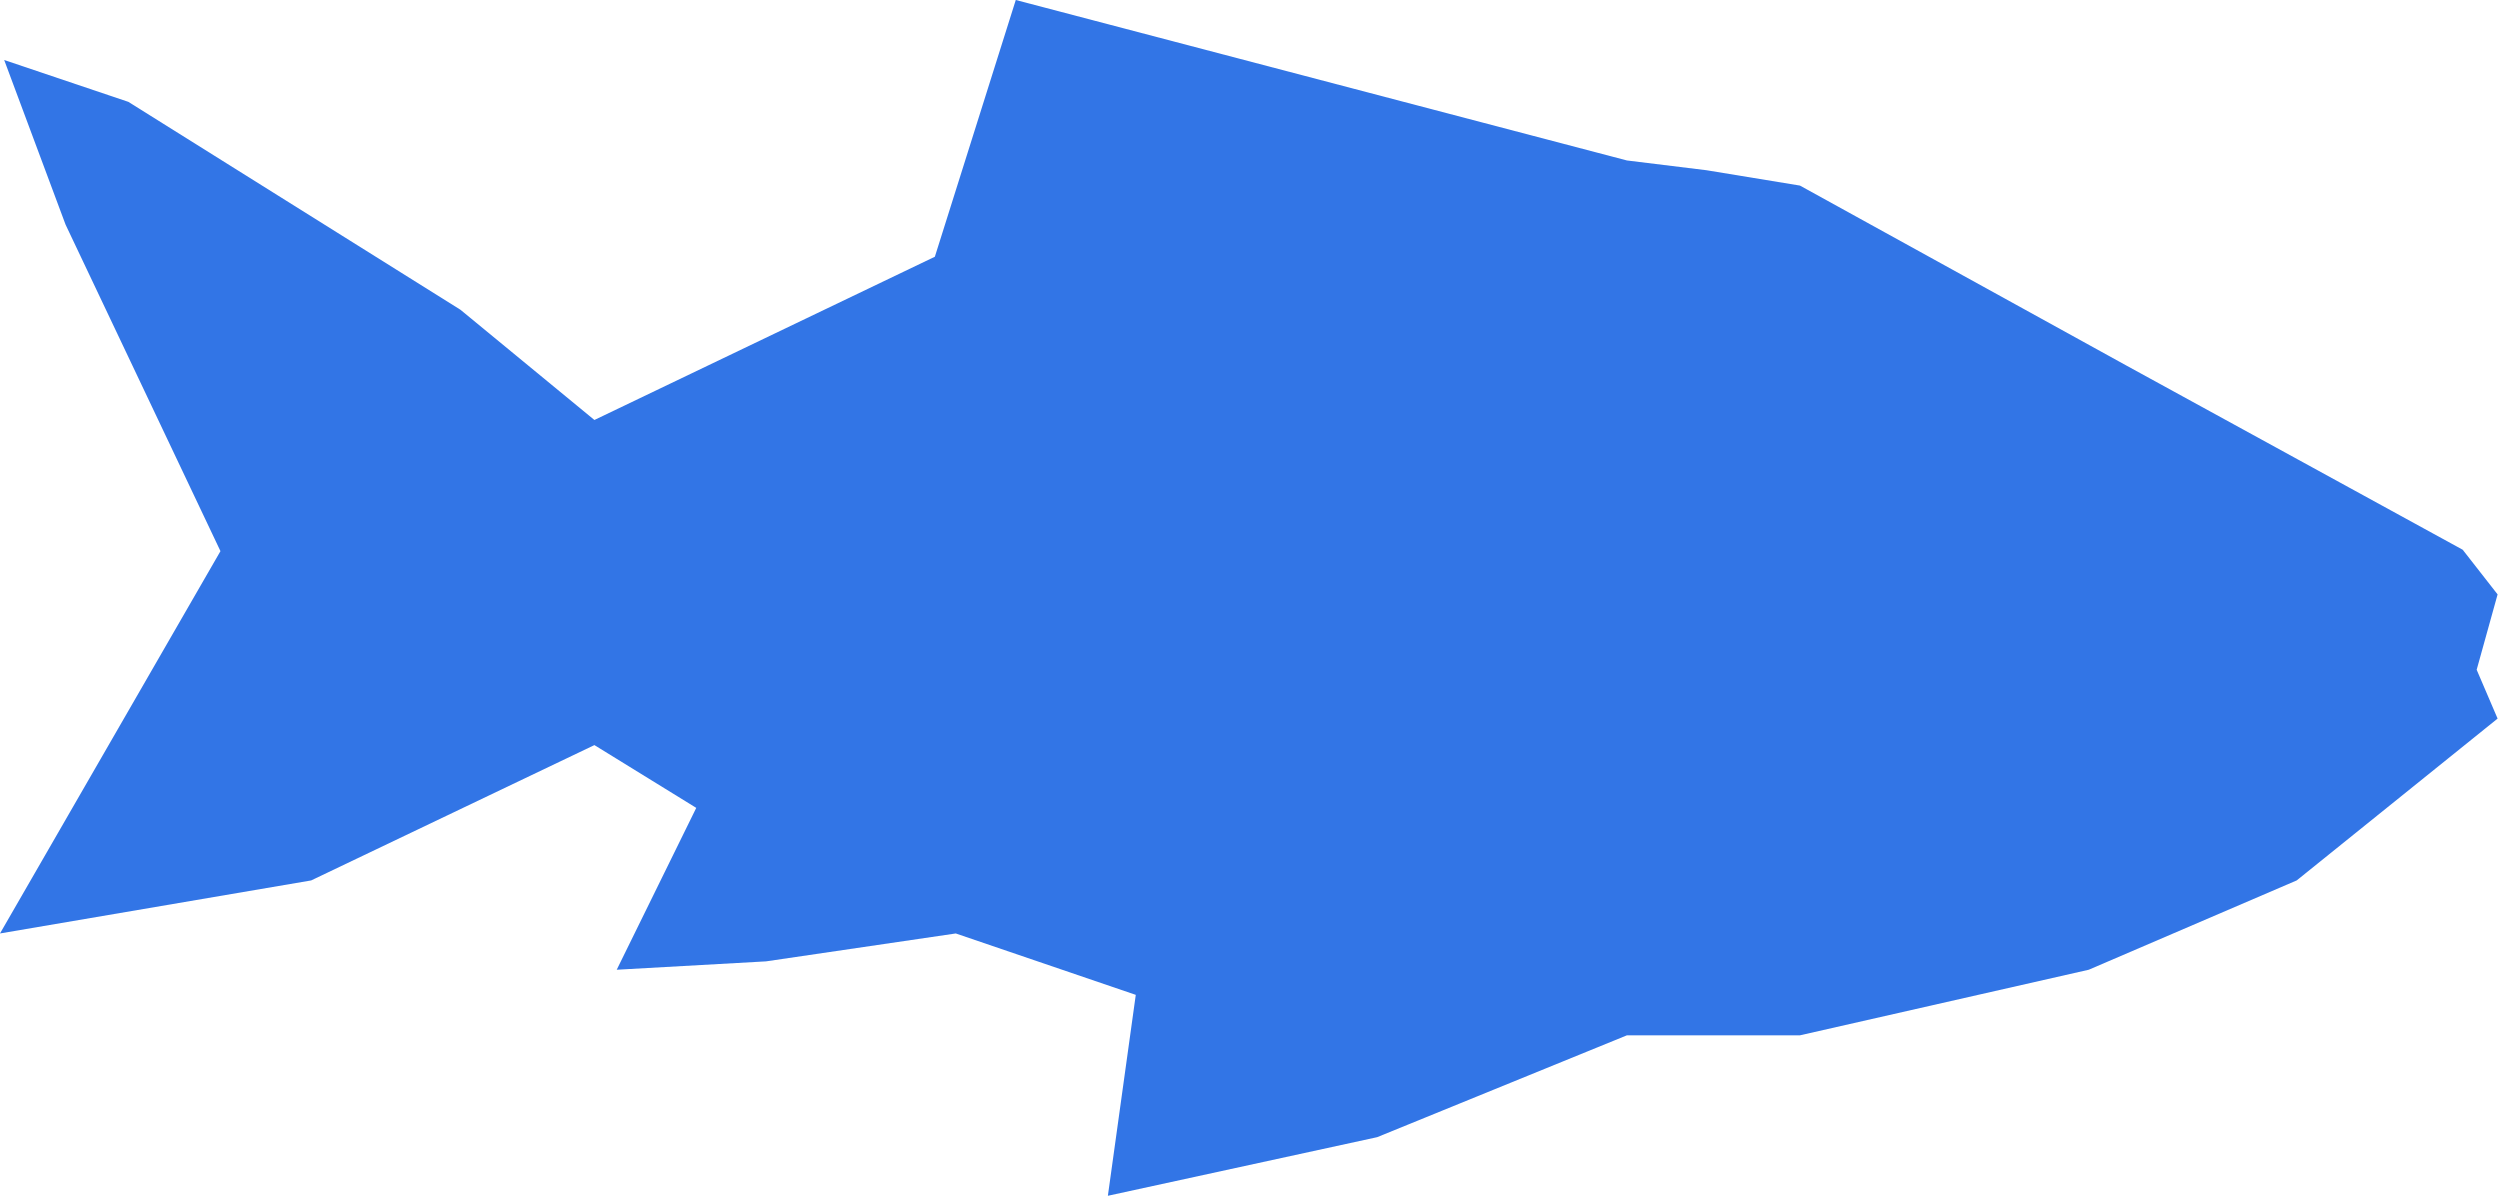
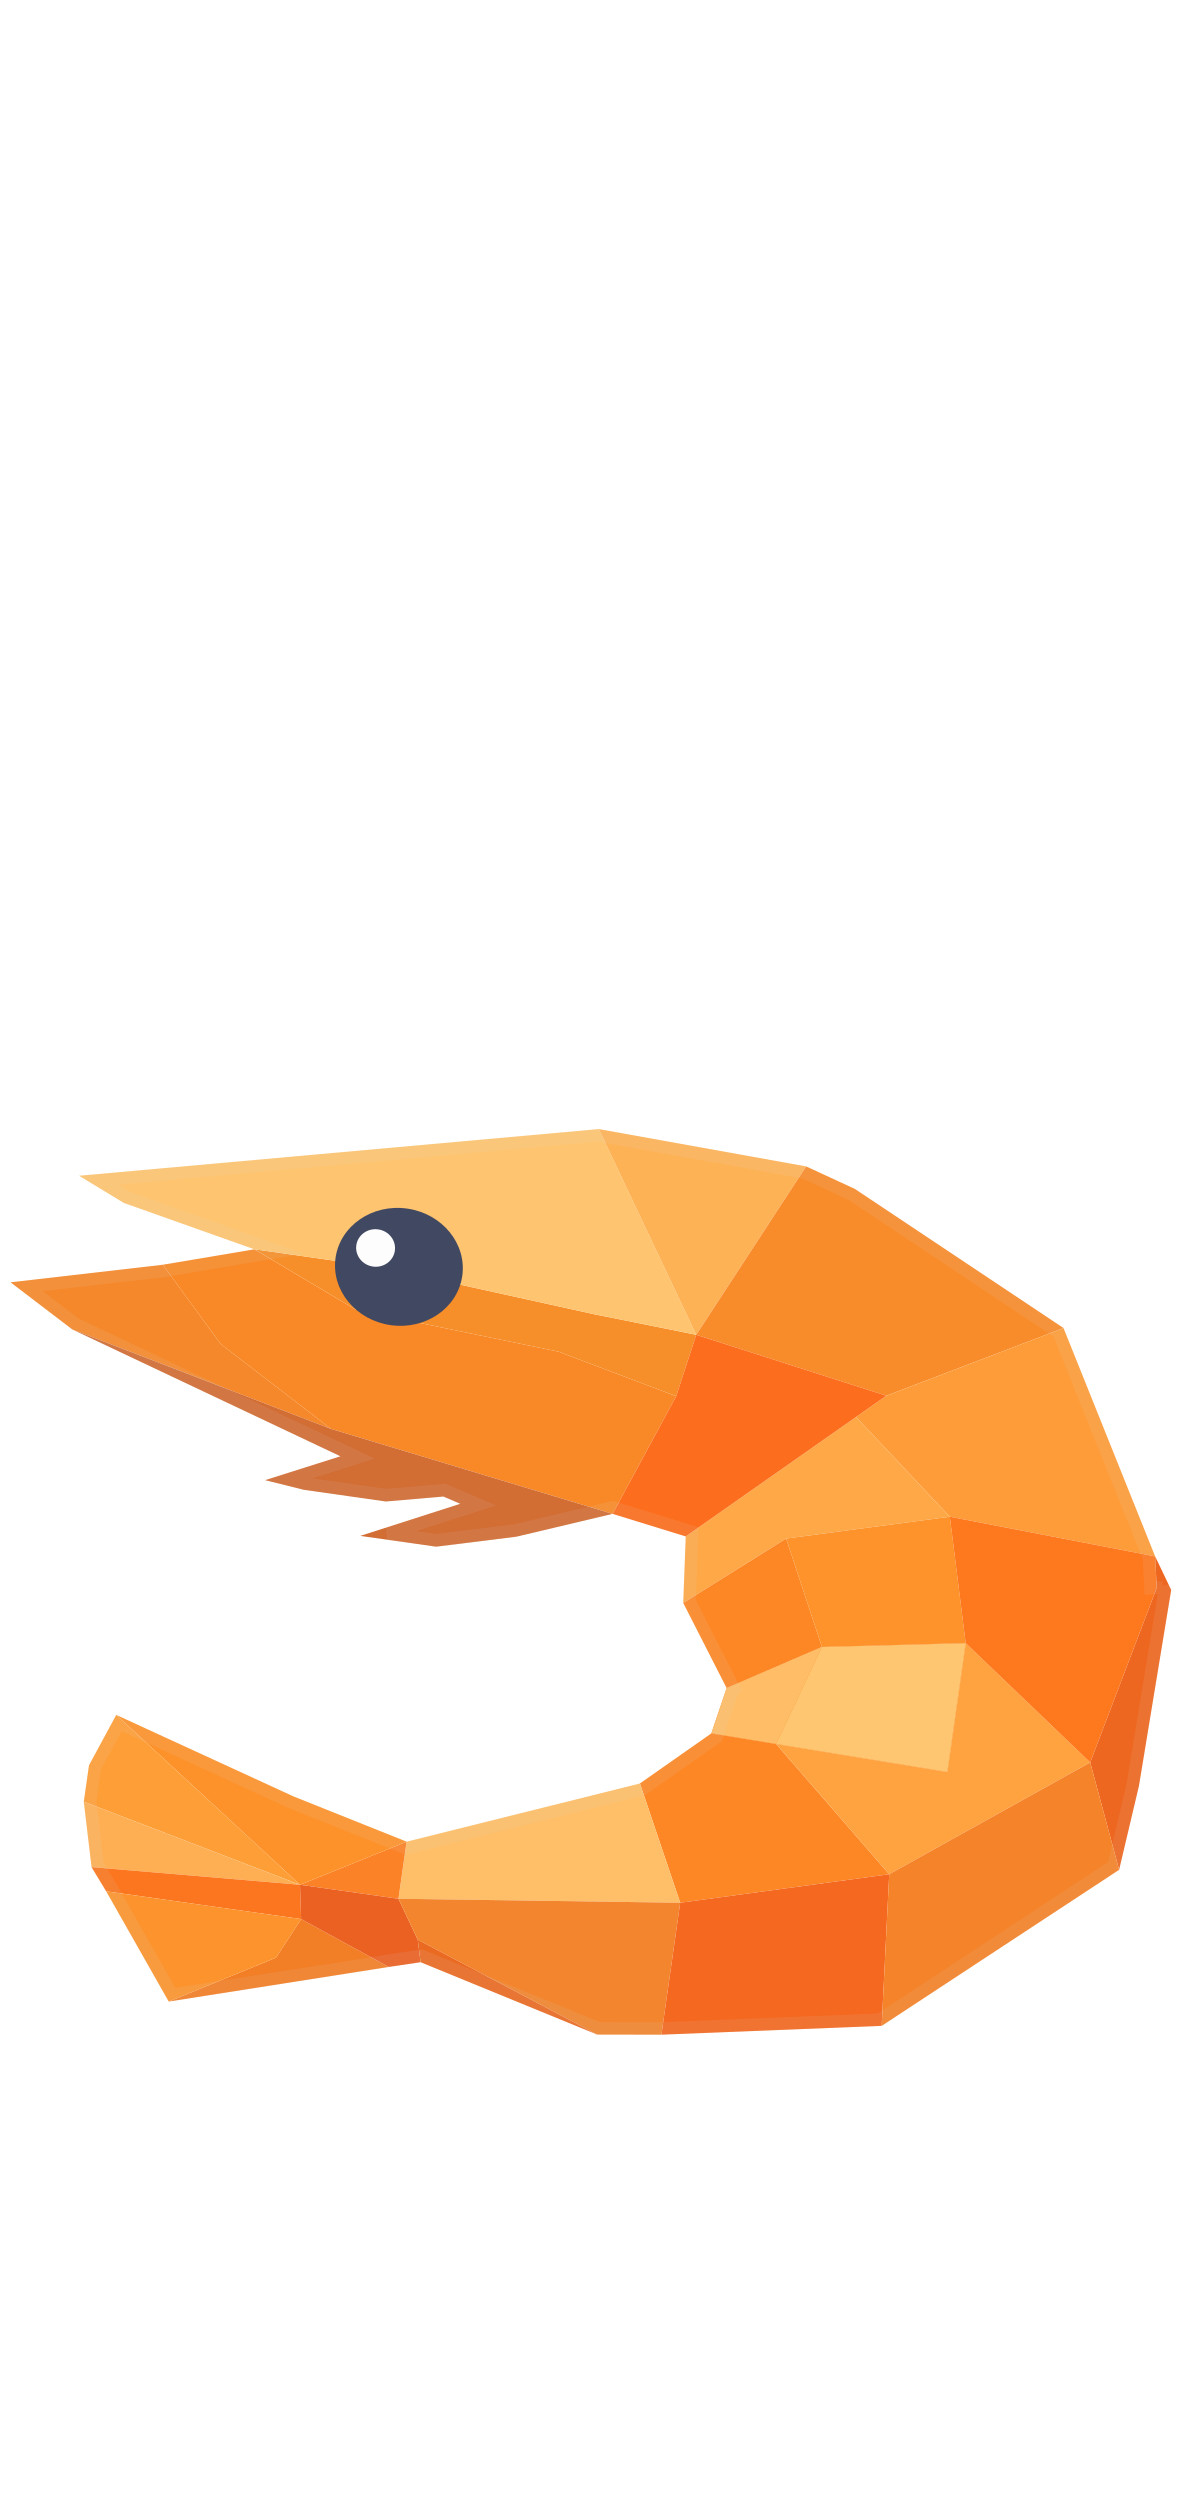
- <svg xmlns="http://www.w3.org/2000/svg" width="321" height="154" viewBox="0 0 321 154" fill="none">
-   <path d="M16.483 13.079L0.537 7.704L8.42 28.844L28.307 70.767L0 119.856L39.952 113.048L76.321 95.67L89.399 103.732L79.187 124.514L98.357 123.439L122.723 119.856L145.834 127.739L142.251 153.538L176.828 146.013L208.897 132.935H231.113L268.198 124.514L294.893 113.048L320.691 92.266L318.004 85.996L320.691 76.321L316.212 70.588L273.035 46.939L231.113 23.828L219.109 21.857L208.897 20.603L130.426 0L120.035 32.965L76.321 53.926L59.122 39.773L16.483 13.079Z" fill="#3275E6" />
+ <svg xmlns="http://www.w3.org/2000/svg" width="96" height="200" viewBox="0 0 96 200" fill="none">
+   <path d="M26.485 114.313L5.784 106.355L0.844 102.585L13.027 101.18L17.657 107.522L26.485 114.313Z" fill="#F5882A" />
+   <path d="M17.655 107.522L26.484 114.313L49.004 121.109L54.095 111.695L44.672 108.131L28.481 104.784L20.351 99.946L13.025 101.18L17.655 107.522Z" fill="#F88926" />
+   <path d="M5.783 106.355L26.484 114.313L49.005 121.109L41.316 122.935L34.893 123.736L28.819 122.871L36.821 120.303L35.465 119.723L30.87 120.12L24.308 119.185L21.208 118.412L27.235 116.503L5.783 106.355Z" fill="#D26D34" />
+   <path d="M28.482 104.784L20.352 99.945L30.629 101.409L47.461 105.125L55.697 106.784L54.096 111.695L44.672 108.131L28.482 104.784Z" fill="#F68F29" />
+   <path d="M9.908 96.236L20.352 99.945L30.63 101.409L47.462 105.125L55.698 106.784L47.903 90.327L6.329 94.06L9.908 96.236Z" fill="#FEC46F" />
+   <path d="M55.697 106.784L47.902 90.327L64.491 93.314L55.697 106.784Z" fill="#FEB256" />
+   <path d="M68.401 95.121L64.491 93.314L55.698 106.784L70.907 111.658L85.081 106.246L68.401 95.121Z" fill="#F88C2B" />
+   <path d="M85.081 106.246L92.411 124.512L75.987 121.34L68.48 113.361L70.908 111.658L85.081 106.246Z" fill="#FE9C39" />
+   <path d="M54.859 122.915L54.658 128.233L62.891 123.086L75.987 121.34L68.479 113.361L54.859 122.915Z" fill="#FEA847" />
+   <path d="M58.133 135.048L54.659 128.234L62.892 123.086L65.755 131.758L58.133 135.048Z" fill="#FD8725" />
+   <path d="M58.132 135.047L56.907 138.67L75.788 141.76L77.256 131.451L65.753 131.758L58.132 135.047Z" fill="#FD8725" />
+   <path d="M58.133 135.048L56.908 138.67L62.091 139.519L65.754 131.758L58.133 135.048Z" fill="#FEBD66" />
+   <path d="M77.256 131.451L75.788 141.76L62.09 139.518L65.753 131.758L77.256 131.451Z" fill="#FEC671" />
+   <path d="M71.136 149.938L54.416 152.219L51.194 142.678L56.908 138.67L62.091 139.519L71.136 149.938Z" fill="#FD8725" />
+   <path d="M31.878 151.903L54.416 152.219L51.194 142.679L32.529 147.334L31.878 151.903Z" fill="#FEBF68" />
+   <path d="M31.876 151.903L24 150.781L32.527 147.334L31.876 151.903Z" fill="#FC8227" />
+   <path d="M9.3 137.195L24.001 150.781L32.529 147.334L23.48 143.715L9.3 137.195Z" fill="#FD922A" />
+   <path d="M9.3 137.195L24.002 150.781L6.704 144.139L7.119 141.224L9.3 137.195Z" fill="#FE9E37" />
+   <path d="M24.001 150.781L6.703 144.139L7.324 149.371L24.001 150.781Z" fill="#FEAF54" />
+   <path d="M8.495 151.306L7.324 149.371L24 150.782L24.091 153.527L8.495 151.306Z" fill="#FB761E" />
+   <path d="M31.101 157.355L24.092 153.527L22.083 156.613L13.496 160.124L31.101 157.355Z" fill="#F27E26" />
+   <path d="M22.085 156.613L13.498 160.124L8.497 151.306L24.094 153.527L22.085 156.613Z" fill="#FC932D" />
+   <path d="M31.877 151.903L24 150.782L24.091 153.527L31.1 157.355L33.645 156.977L33.42 155.177L31.877 151.903Z" fill="#EA6122" />
+   <path d="M31.877 151.903L54.416 152.219L52.913 162.775L47.77 162.765L33.42 155.177L31.877 151.903Z" fill="#F2852D" />
+   <path d="M33.421 155.177L33.647 156.977L47.771 162.765L33.421 155.177Z" fill="#EA6A21" />
+   <path d="M71.137 149.939L54.417 152.219L52.914 162.774L70.535 162.069L71.137 149.939Z" fill="#F4681F" />
+   <path d="M71.136 149.939L62.092 139.519L75.789 141.761L77.257 131.451L87.218 140.995L71.136 149.939Z" fill="#FEA340" />
+   <path d="M75.988 121.34L77.257 131.451L65.754 131.758L62.892 123.086L75.988 121.34Z" fill="#FD932A" />
+   <path d="M87.216 140.994L92.539 127.03L92.411 124.512L75.987 121.34L77.256 131.451L87.216 140.994Z" fill="#FE781D" />
+   <path d="M87.217 140.995L92.54 127.03L92.412 124.512L93.696 127.195L91.116 142.869L89.53 149.583L87.217 140.995Z" fill="#EE6720" />
+   <path d="M87.217 140.995L71.136 149.939L70.534 162.069L89.531 149.583L87.217 140.995Z" fill="#F48329" />
+   <path d="M70.907 111.658L54.859 122.915L49.005 121.109L54.096 111.695L55.697 106.784L70.907 111.658Z" fill="#FC6E1D" />
+   <ellipse cx="31.913" cy="101.349" rx="5.12" ry="4.709" transform="rotate(8.10415 31.9129 101.349)" fill="#414962" />
+   <ellipse cx="30.047" cy="99.838" rx="1.557" ry="1.501" transform="rotate(8.10415 30.0466 99.8377)" fill="#FEFDFE" />
+   <path opacity="0.1" d="M64.338 93.793L68.157 95.559L84.674 106.576L91.915 124.621L92.039 127.055L93.038 127.005L93.036 126.975L93.177 127.267L90.625 142.771L89.088 149.273L70.374 161.574L52.894 162.274H52.871L47.869 162.265L33.836 156.514L33.707 156.461L33.573 156.482L31.026 156.86L31.028 156.879L13.761 159.576L8.931 151.06L8.928 151.053L8.924 151.047L7.807 149.203L7.206 144.146L7.6 141.382L9.515 137.845L23.27 144.169L23.282 144.175L23.294 144.179L32.344 147.798L32.493 147.858L32.65 147.819L51.315 143.164L51.404 143.141L51.48 143.087L57.194 139.08L57.329 138.986L57.381 138.831L58.566 135.319L58.742 135.144L58.577 134.82L55.163 128.123L55.359 122.934L55.374 122.55L55.007 122.437L49.152 120.631L49.023 120.591L48.89 120.623L41.227 122.442L34.898 123.232L31.042 122.682L36.974 120.779L38.248 120.371L37.018 119.843L35.662 119.263L35.547 119.213L35.422 119.224L30.886 119.616L24.403 118.694L23.044 118.354L27.387 116.98L28.601 116.595L27.449 116.051L6.042 105.923L2.133 102.939L13.083 101.676L13.108 101.672L20.435 100.439L22.333 100.119L20.519 99.474L10.124 95.781L7.887 94.42L47.88 90.831L64.338 93.793Z" stroke="#D9D9D9" />
</svg>
